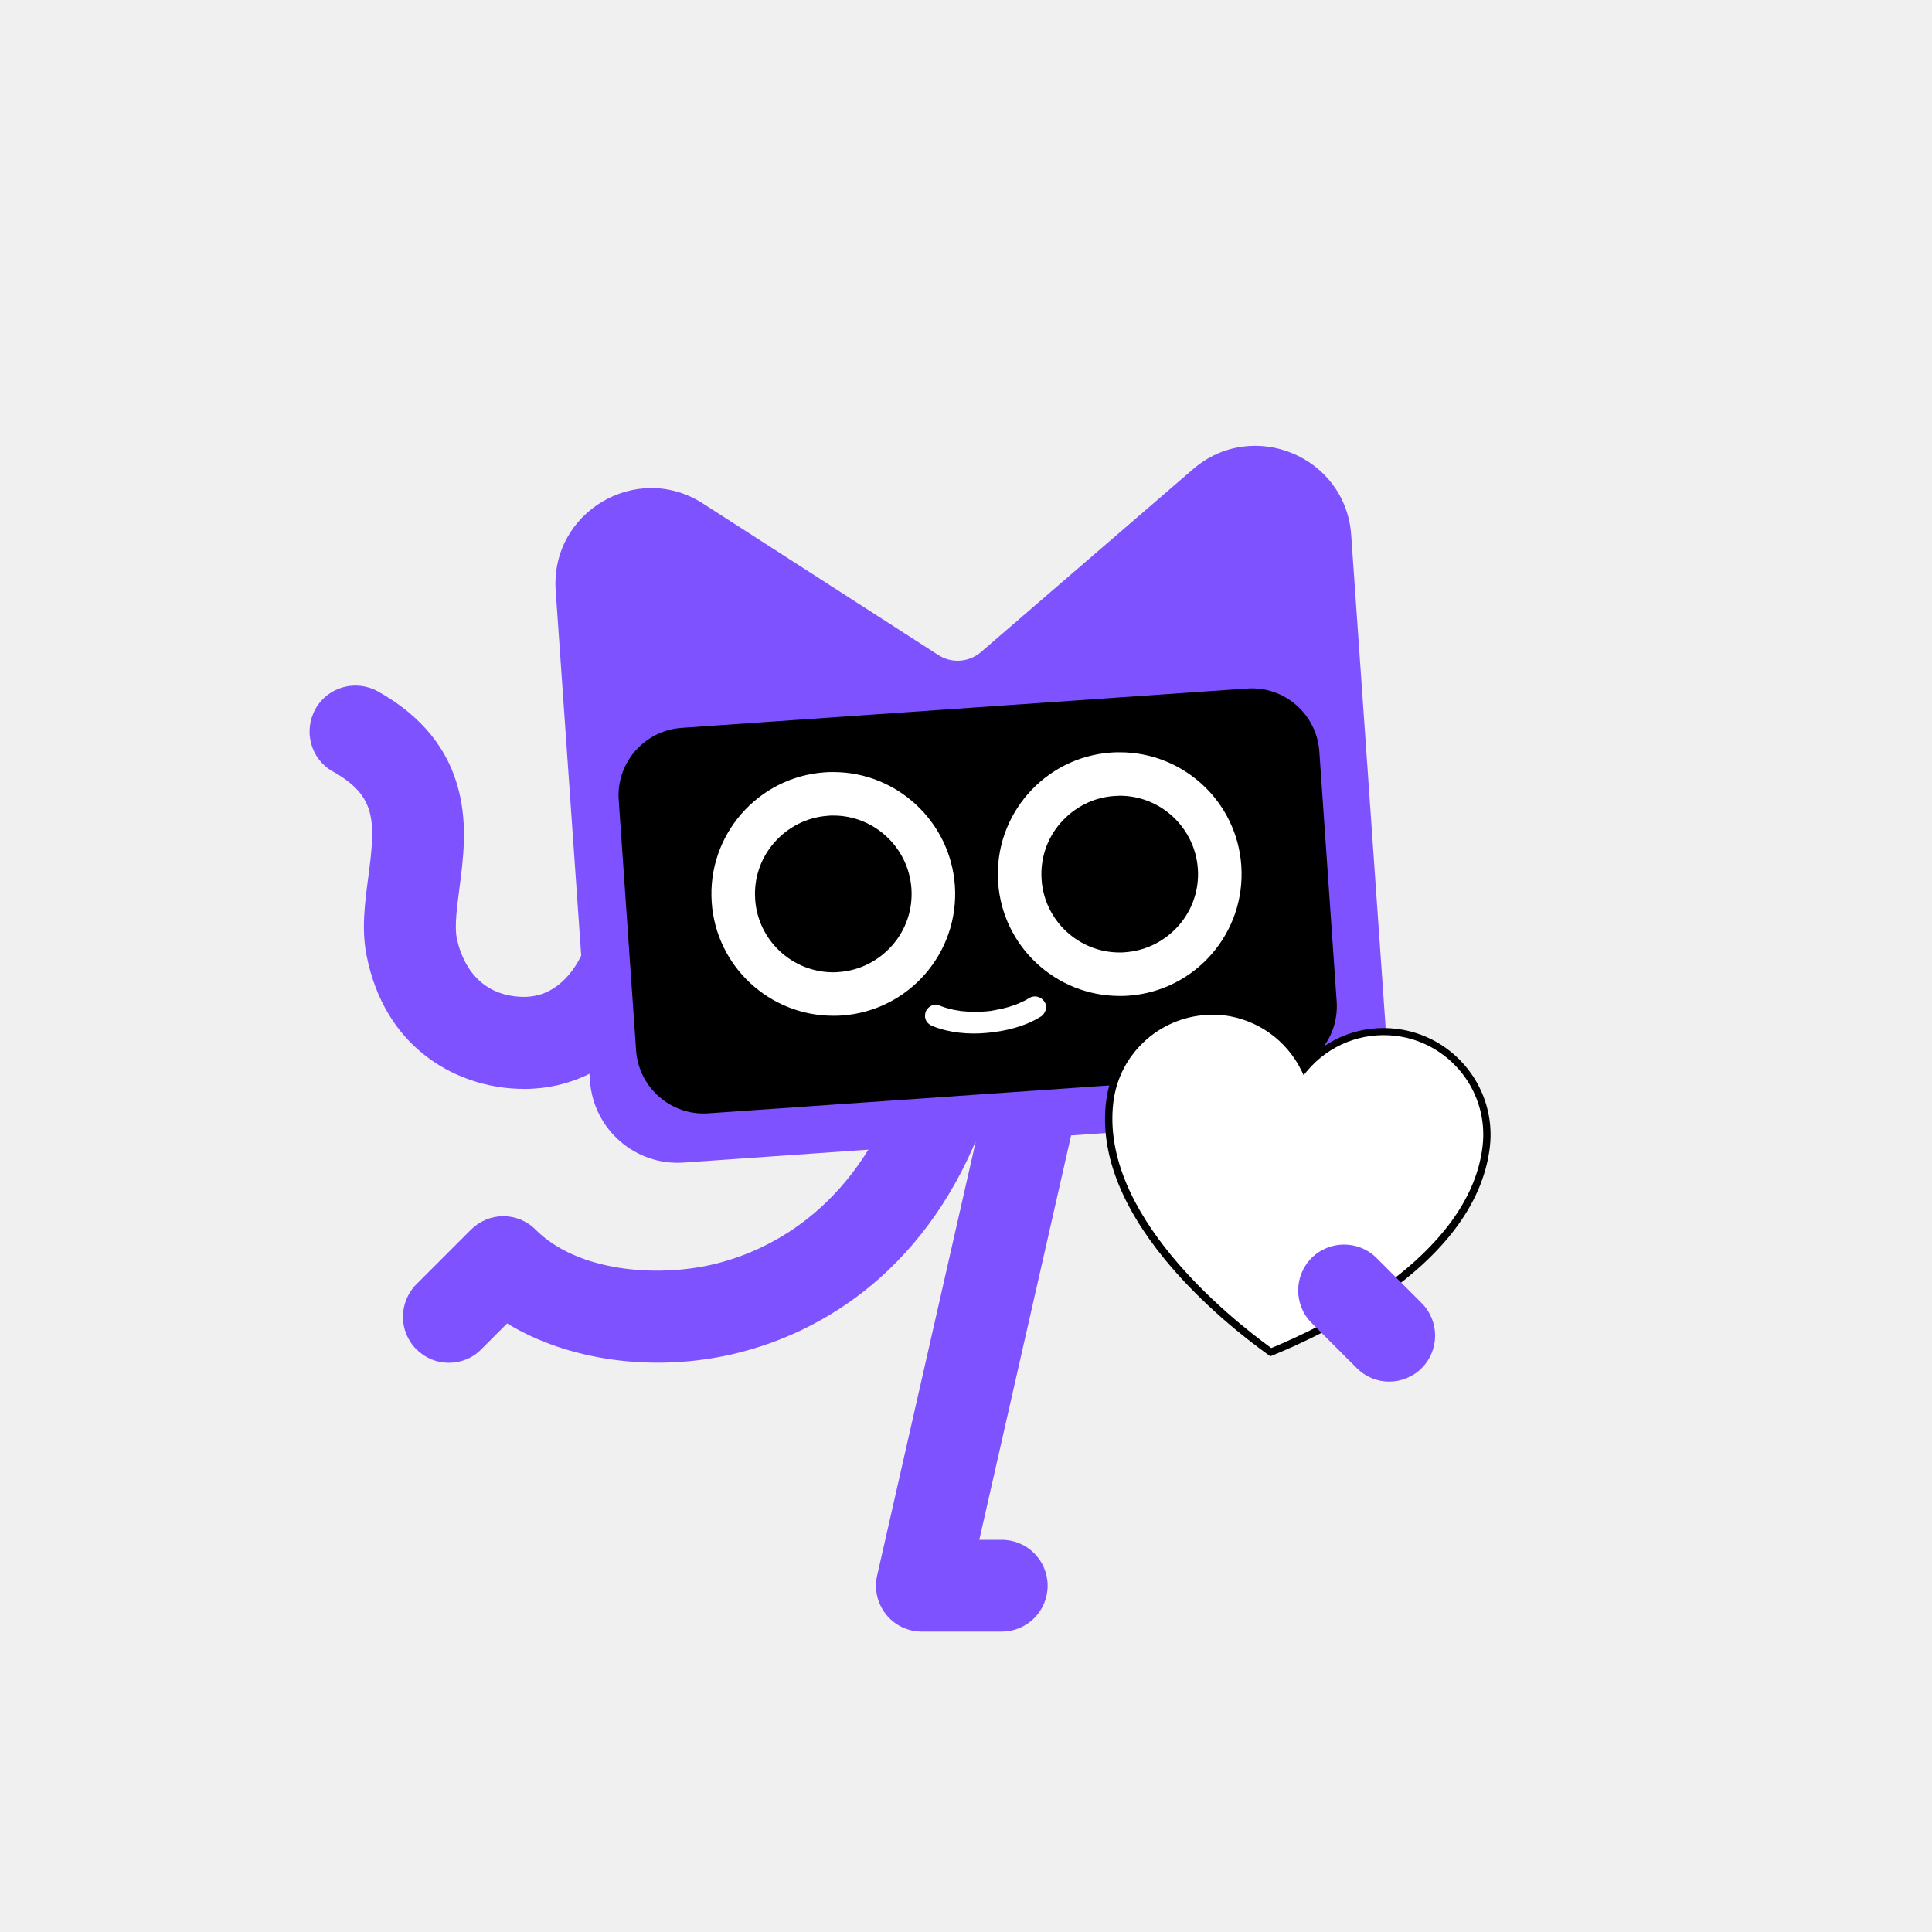
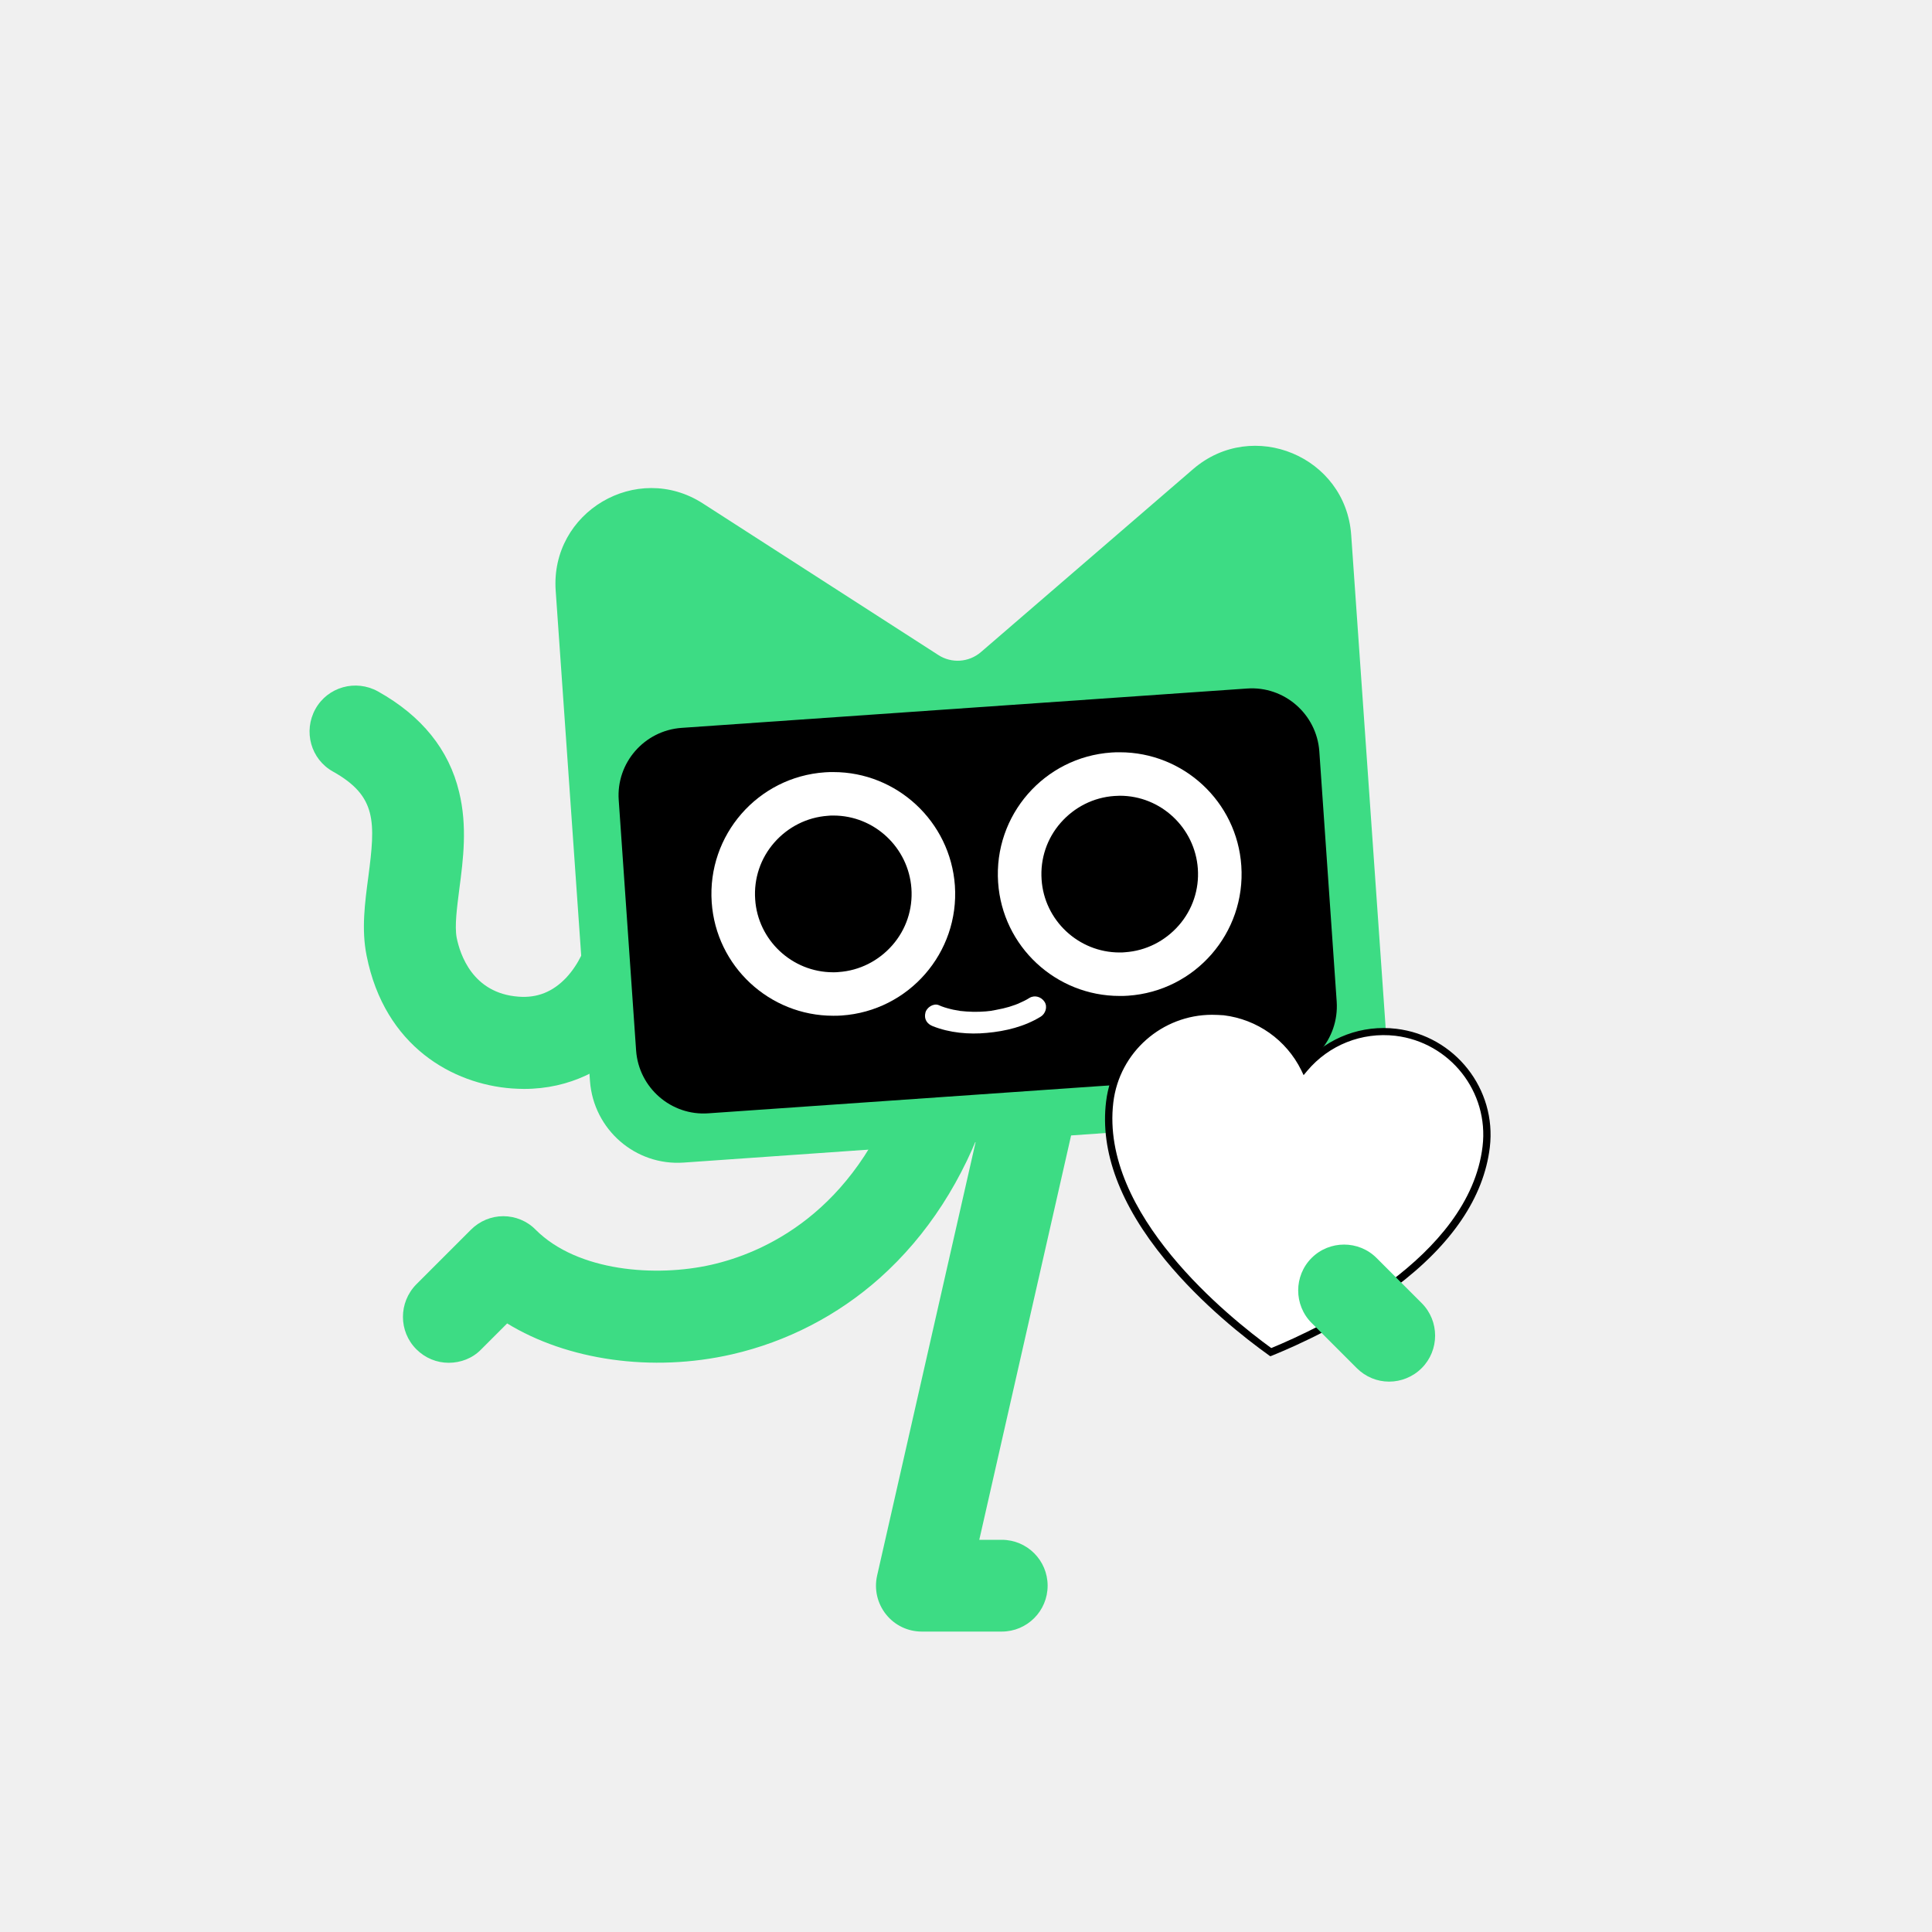
<svg xmlns="http://www.w3.org/2000/svg" version="1.1" id="Layer_1" x="0px" y="0px" viewBox="0 0 800 800" style="enable-background:new 0 0 800 800;" xml:space="preserve">
  <style type="text/css">
- 	.st0{fill:#7F52FF;}
+ 	.st0{fill:#3DDC84;}
	.st1{fill:#FFFFFF;}
	.st2{fill:#FE2857;}
</style>
  <g>
    <g>
      <g>
        <path class="st0" d="M217,450.9c-1.7,0-3.4-0.1-5.1-0.2c-24.2-1.8-52.6-17.2-60.1-55c-2.2-10.9-0.7-21.9,0.7-32.5     c3-22.9,3.6-33.5-14.6-43.7c-9.2-5.1-12.4-16.7-7.3-25.9c5.1-9.2,16.7-12.4,25.9-7.3c18.1,10.1,29.4,24.1,33.6,41.6     c3.5,14.3,1.7,28,0.1,40.2c-1,7.9-2,15.3-1.1,20.2c1.4,6.9,6.6,23,25.6,24.4c7.8,0.6,14.2-2,19.8-7.9c5.2-5.6,8.3-12.9,9-17.3     c1.6-10.4,11.3-17.5,21.7-15.9c10.4,1.6,17.5,11.3,15.9,21.7C277.4,417.9,255.1,450.9,217,450.9z" />
      </g>
      <g>
        <path class="st0" d="M185.8,564.3c-4.9,0-9.7-1.9-13.4-5.6c-7.4-7.4-7.4-19.4,0-26.9l22.6-22.6c3.6-3.6,8.4-5.6,13.4-5.6     c0,0,0,0,0,0c5,0,9.9,2,13.4,5.6c17.4,17.4,49.9,19.7,72.8,14.5c21.1-4.8,59.2-21.1,78.1-75.6c3.4-9.9,14.2-15.2,24.2-11.7     c9.9,3.4,15.2,14.2,11.7,24.2c-9.7,28-24.6,51-44.3,68.6c-17.4,15.5-38.5,26.4-61.2,31.6c-33.2,7.6-68.3,2.4-93.1-12.8     l-10.8,10.8C195.6,562.5,190.7,564.3,185.8,564.3z" />
      </g>
      <g>
        <path class="st0" d="M414.8,675.6h-33.1c-5.8,0-11.2-2.6-14.8-7.1c-3.6-4.5-5-10.4-3.7-16.1l46.4-204.2     c2.3-10.2,12.5-16.6,22.7-14.3c10.2,2.3,16.6,12.5,14.3,22.7l-41.1,181h9.3c10.5,0,19,8.5,19,19S425.3,675.6,414.8,675.6z" />
      </g>
      <g>
        <g>
          <path class="st0" d="M283.1,481.4l256.9-18c20-1.4,35.1-18.8,33.7-38.8l-14.2-203.1c-2.3-32.5-40.7-48.5-65.4-27.3L406.2,270      c-5,4.3-12.2,4.8-17.7,1.2l-97.4-62.7c-27.4-17.7-63.3,3.5-61,36.1l14.2,203.1C245.8,467.7,263.1,482.8,283.1,481.4z" />
        </g>
        <g>
          <g>
            <path d="M527.5,444.7L293.3,461c-15.4,1.1-28.8-10.6-29.9-26l-7.2-103.7c-1.1-15.4,10.6-28.8,26-29.9l234.2-16.3       c15.4-1.1,28.8,10.6,29.9,26l7.2,103.7C554.5,430.3,542.9,443.7,527.5,444.7z" />
          </g>
        </g>
        <g>
          <g>
            <path class="st1" d="M345.1,337.7c17,0,31.1,13.3,32.3,30.2c0.6,8.6-2.2,17-7.9,23.5s-13.6,10.5-22.2,11.1       c-0.8,0.1-1.5,0.1-2.3,0.1c-17,0-31.2-13.3-32.3-30.2c-0.6-8.6,2.2-17,7.9-23.5s13.6-10.5,22.2-11.1       C343.5,337.7,344.3,337.7,345.1,337.7C345.1,337.7,345.1,337.7,345.1,337.7 M345.1,319.7c-1.2,0-2.3,0-3.5,0.1       c-27.8,1.9-48.8,26-46.9,53.8c1.8,26.6,24,47,50.3,47c1.2,0,2.3,0,3.5-0.1c27.8-1.9,48.8-26,46.9-53.8       C393.5,340.1,371.3,319.7,345.1,319.7L345.1,319.7z" />
          </g>
          <g>
            <path class="st1" d="M463.7,329.5c17,0,31.1,13.3,32.3,30.2c0.6,8.6-2.2,17-7.9,23.5c-5.7,6.5-13.6,10.5-22.2,11.1       c-0.8,0.1-1.5,0.1-2.3,0.1c-17,0-31.2-13.3-32.3-30.2c-0.6-8.6,2.2-17,7.9-23.5s13.6-10.5,22.2-11.1       C462.2,329.6,463,329.5,463.7,329.5C463.7,329.5,463.7,329.5,463.7,329.5 M463.7,311.5c-1.2,0-2.3,0-3.5,0.1       c-27.8,1.9-48.8,26-46.9,53.8c1.8,26.6,24,47,50.3,47c1.2,0,2.3,0,3.5-0.1c27.8-1.9,48.8-26,46.9-53.8       C512.2,331.9,490,311.5,463.7,311.5L463.7,311.5z" />
          </g>
        </g>
        <g>
          <g>
            <g>
              <path class="st1" d="M386.2,424.9c7,2.8,15,3.5,22.4,2.8c7.8-0.7,15.6-2.6,22.3-6.7c2-1.2,3-4.1,1.6-6.2c-1.3-2-4-2.9-6.2-1.6        c-1.4,0.9-2.9,1.6-4.5,2.3c0.7-0.3,0.2-0.1-0.2,0.1c-0.4,0.2-0.9,0.3-1.3,0.5c-0.8,0.3-1.6,0.5-2.4,0.8        c-1.7,0.5-3.4,0.9-5.1,1.2c-0.5,0.1-1,0.2-1.5,0.3c-0.1,0-1.4,0.2-0.3,0.1c-0.9,0.1-1.9,0.2-2.8,0.3        c-3.6,0.3-7.1,0.2-10.7-0.2c-0.9-0.1,0.8,0.1-0.4-0.1c-0.4-0.1-0.8-0.1-1.2-0.2c-0.8-0.1-1.6-0.3-2.4-0.5        c-1.6-0.4-3.3-0.9-4.8-1.6c-2.2-0.9-5,1-5.5,3.1C382.5,422,383.9,424,386.2,424.9L386.2,424.9z" />
            </g>
          </g>
        </g>
      </g>
      <g>
        <g>
          <g>
            <path class="st1" d="M578,427.4c-14.9-1.8-28.9,4.3-37.8,15C534,430,521.8,420.7,507,419c-23.4-2.8-44.7,13.9-47.5,37.4       c-5.6,47.2,47.8,90,66.7,103.6c21.5-8.7,83.6-37.8,89.2-85C618.2,451.5,601.4,430.2,578,427.4z" />
            <path d="M526,561.6l-0.7-0.5c-9.5-6.8-27.7-21-42.8-39.4c-18.7-22.8-27-44.9-24.5-65.5c2.9-24.2,24.9-41.6,49.1-38.7       c14.1,1.7,26.5,10,33.4,22.4c9.6-10.4,23.5-15.6,37.7-13.9c24.2,2.9,41.6,24.9,38.7,49.1c-2.5,20.7-15.7,40.2-39.2,57.9       c-19,14.4-40.1,23.9-50.9,28.3L526,561.6z M501.9,420.2c-20.6,0-38.4,15.4-40.9,36.3c-5.5,46.2,47.8,88.9,65.4,101.7       c20.2-8.3,82-37.3,87.5-83.5c2.7-22.6-13.5-43.1-36.1-45.8l0,0c-13.9-1.6-27.5,3.8-36.5,14.5l-1.5,1.8l-1-2.1       c-6.2-12.5-18.2-21-32.1-22.7C505.1,420.3,503.5,420.2,501.9,420.2z" />
          </g>
        </g>
      </g>
    </g>
    <g>
      <path class="st0" d="M575.2,572.1c-4.9,0-9.7-1.9-13.4-5.6l-18.7-18.7c-7.4-7.4-7.4-19.5,0-26.9s19.5-7.4,26.9,0l18.7,18.7    c7.4,7.4,7.4,19.5,0,26.9C585,570.2,580.1,572.1,575.2,572.1z" />
    </g>
  </g>
</svg>
